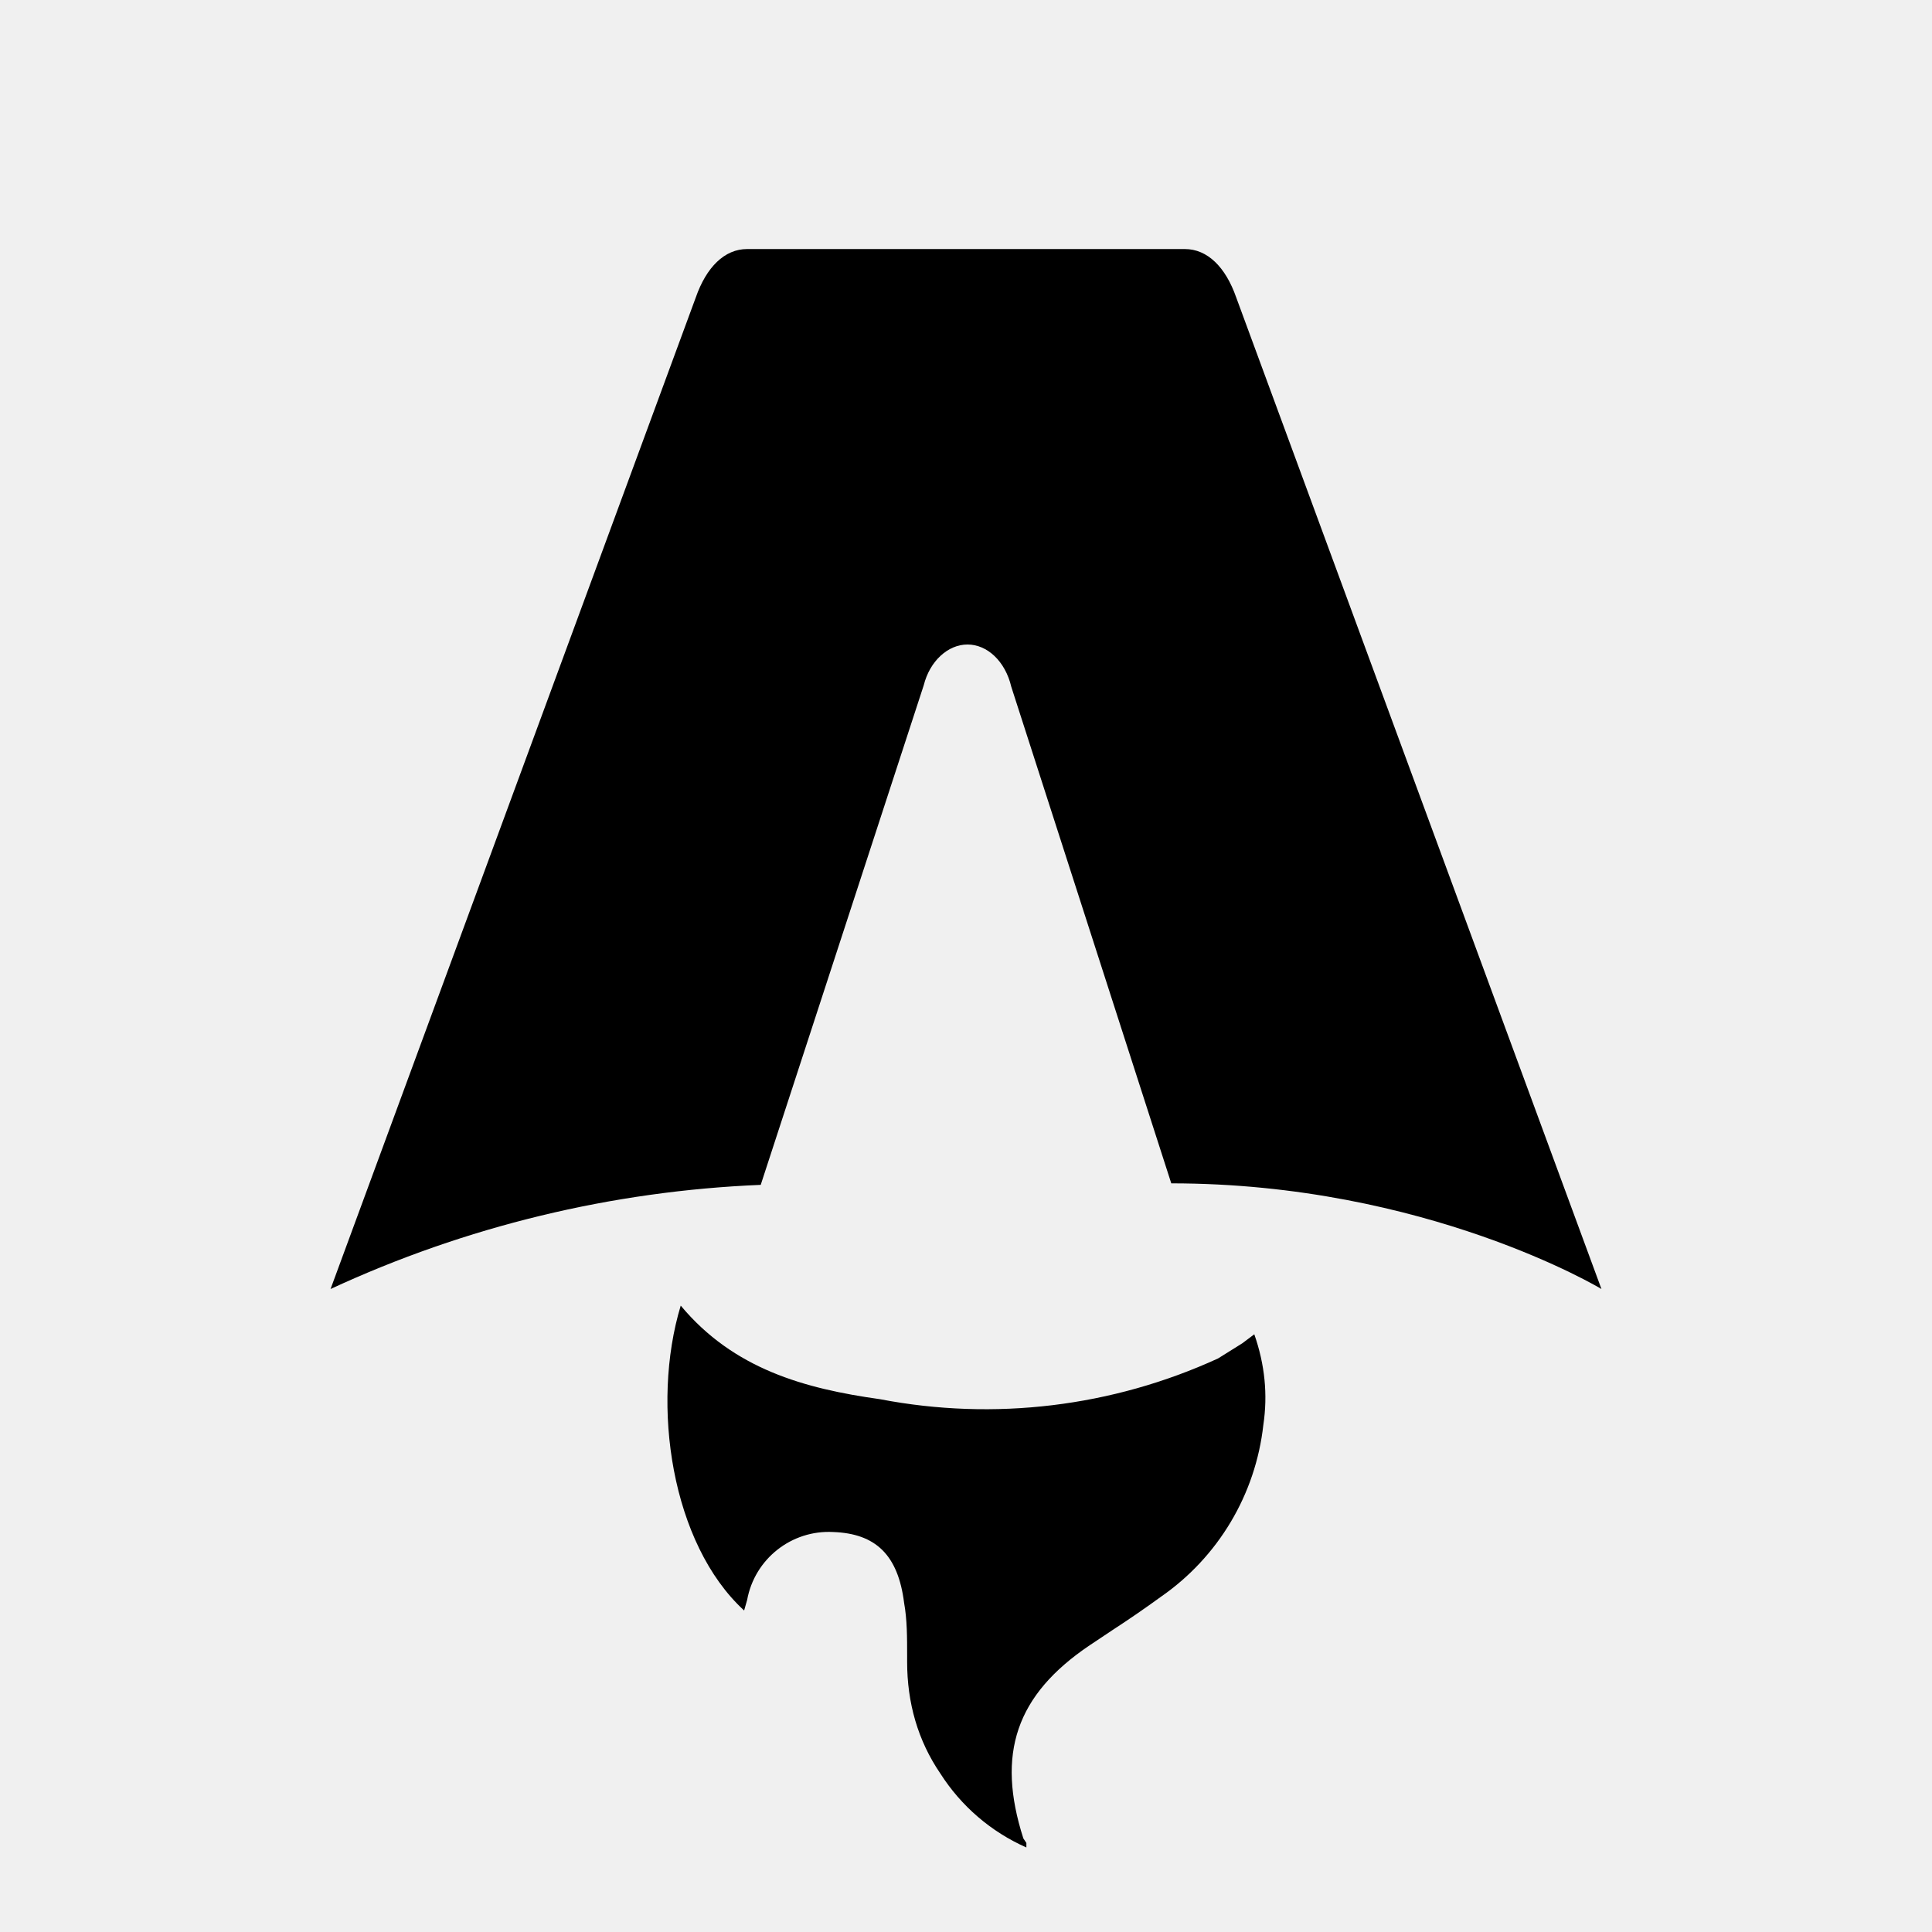
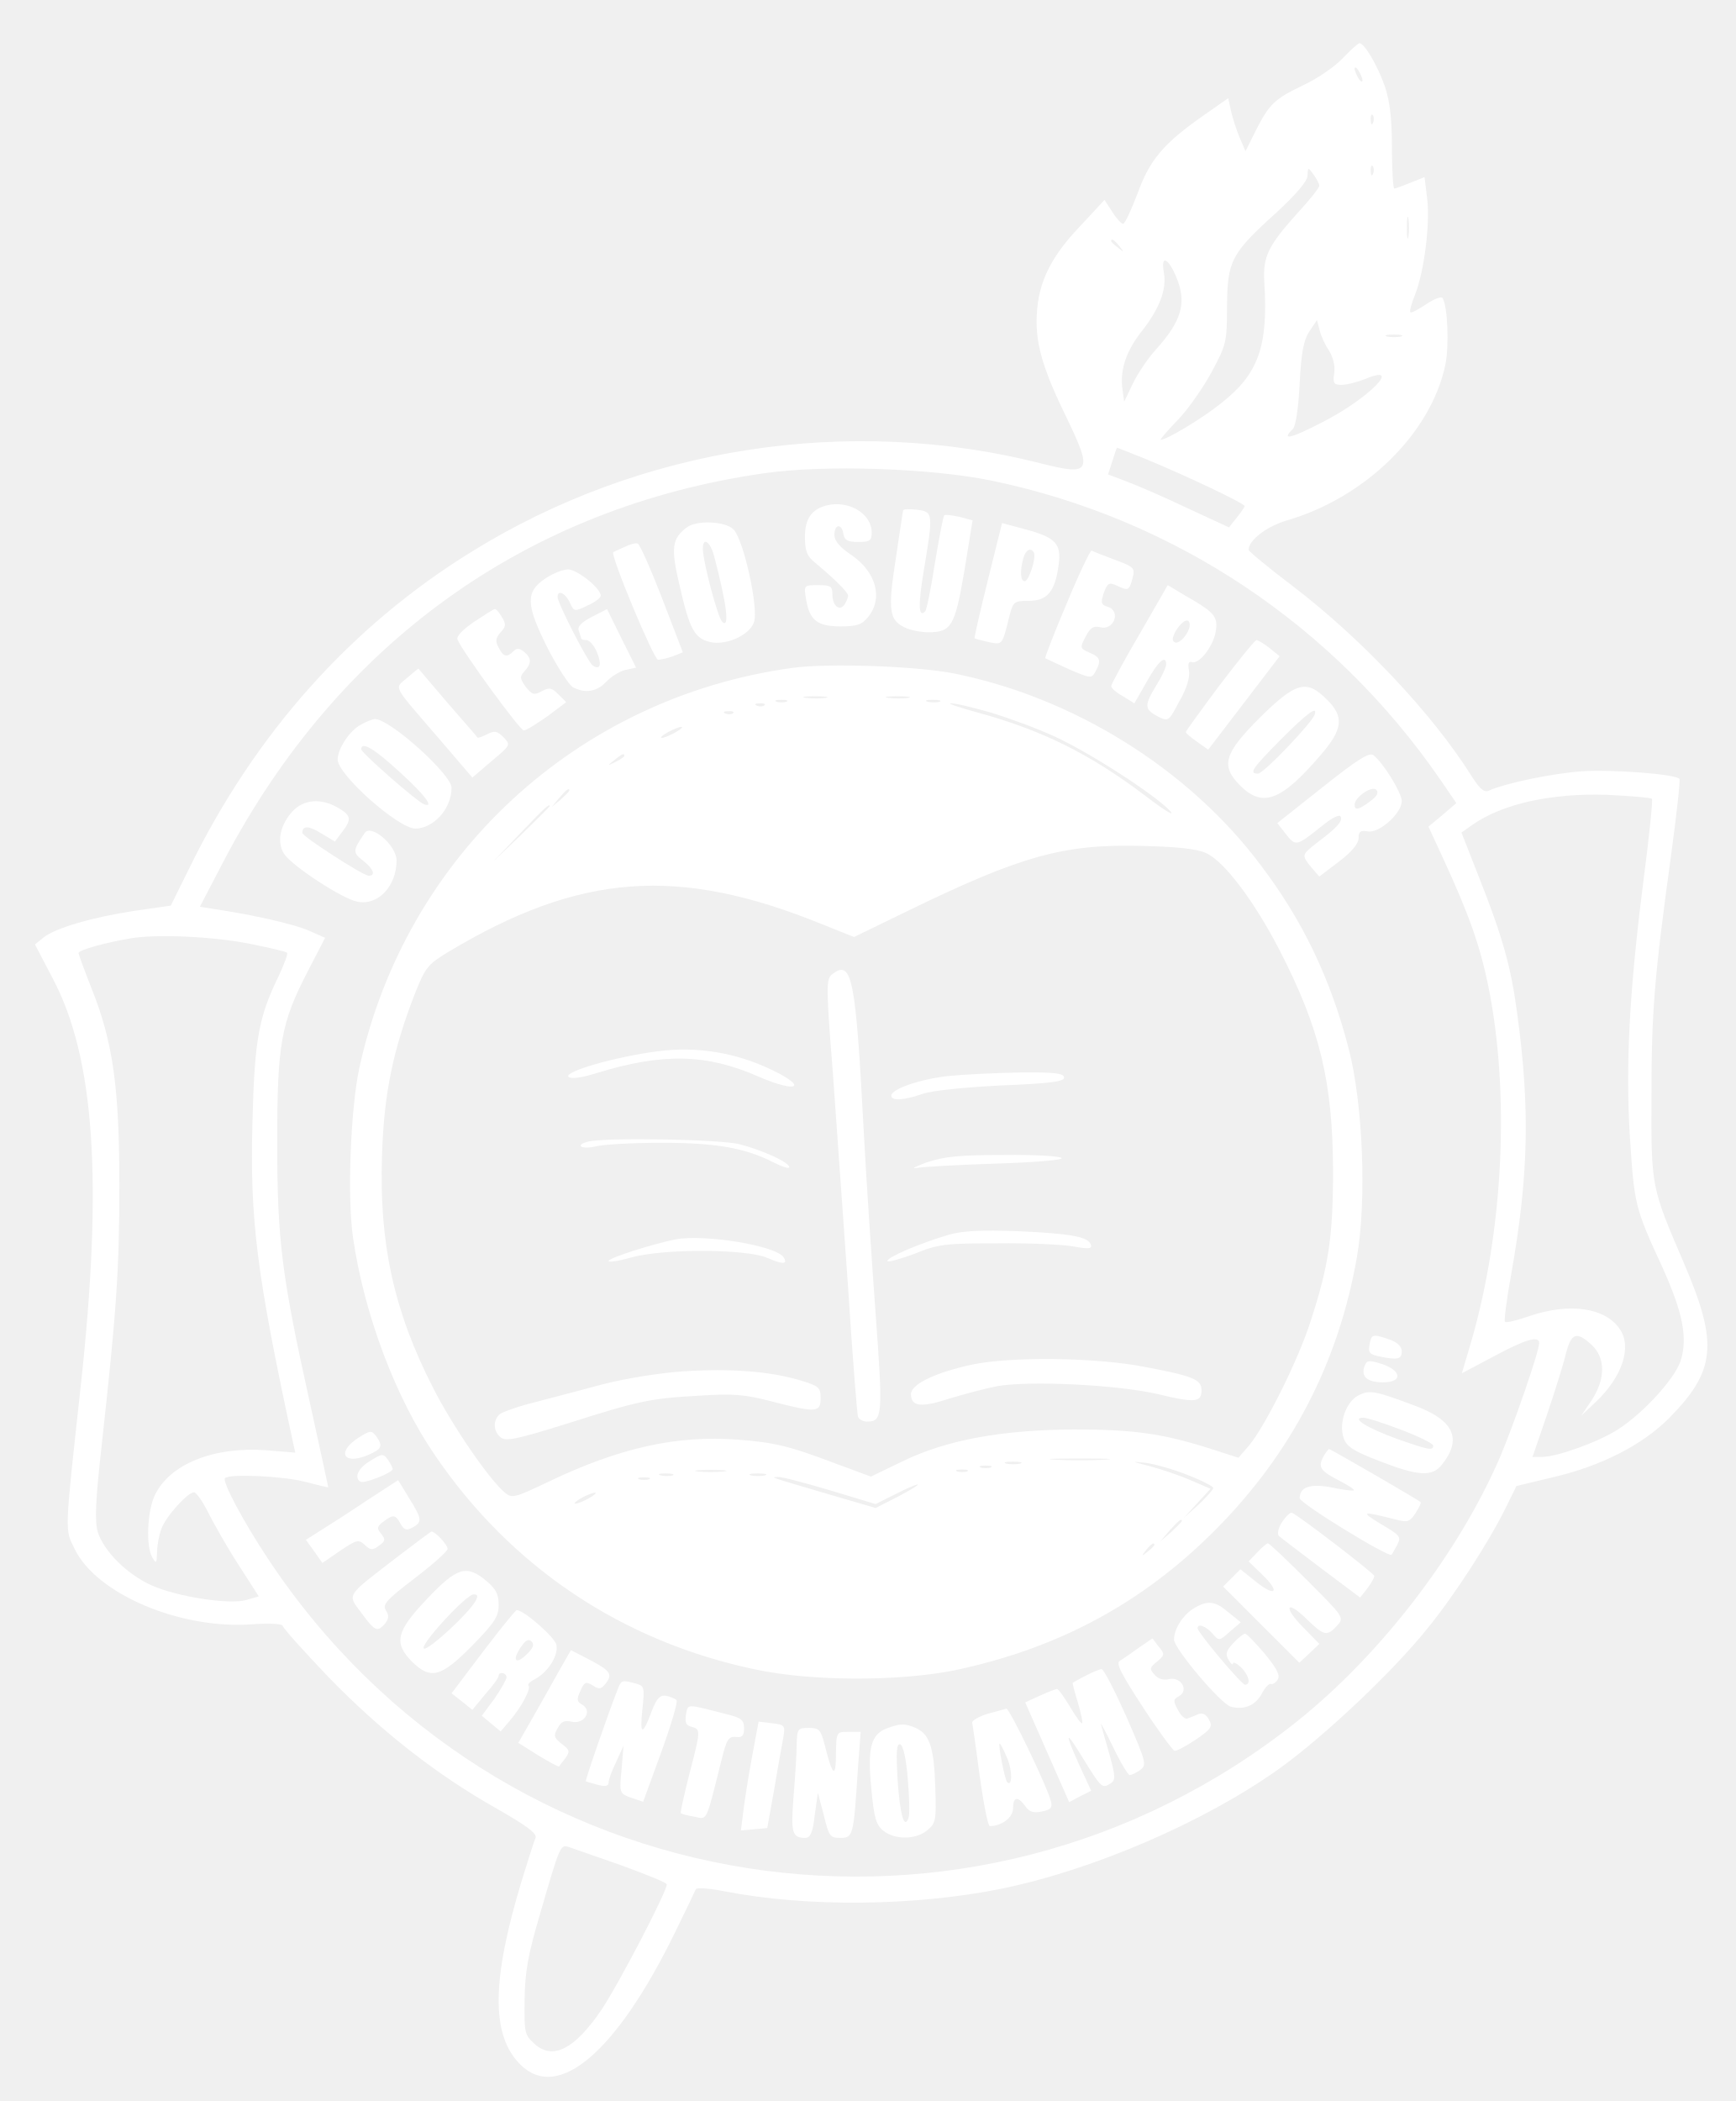
- <svg xmlns="http://www.w3.org/2000/svg" fill="none" viewBox="0 0 128 128">
-   <path d="M50.4 78.5a75.1 75.1 0 0 0-28.5 6.9l24.2-65.7c.7-2 1.9-3.2 3.4-3.2h29c1.5 0 2.7 1.2 3.4 3.2l24.2 65.7s-11.6-7-28.5-7L67 45.5c-.4-1.7-1.6-2.8-2.9-2.8-1.3 0-2.5 1.1-2.9 2.7L50.4 78.5Zm-1.1 28.2Zm-4.2-20.2c-2 6.6-.6 15.8 4.2 20.2a17.5 17.5 0 0 1 .2-.7 5.5 5.5 0 0 1 5.7-4.5c2.8.1 4.3 1.5 4.7 4.7.2 1.1.2 2.3.2 3.5v.4c0 2.7.7 5.2 2.2 7.4a13 13 0 0 0 5.7 4.9v-.3l-.2-.3c-1.8-5.6-.5-9.5 4.4-12.8l1.5-1a73 73 0 0 0 3.2-2.2 16 16 0 0 0 6.8-11.4c.3-2 .1-4-.6-6l-.8.6-1.6 1a37 37 0 0 1-22.4 2.7c-5-.7-9.7-2-13.2-6.2Z" />
-   <style>
-         path { fill: #000; }
-         @media (prefers-color-scheme: dark) {
-             path { fill: #FFF; }
-         }
-     </style>
+ <svg xmlns="http://www.w3.org/2000/svg" version="1.0" width="442pt" height="535pt" viewBox="0 0 442 535" preserveAspectRatio="xMidYMid meet">
+   <g transform="translate(0,535) scale(0.1,-0.1)" fill="#ffffff" stroke="none">
+     <path d="M3419 5201 c-20 -21 -65 -52 -100 -68 -73 -35 -87 -48 -122 -118 l-25 -50 -15 35 c-8 19 -18 50 -22 68 l-7 32 -60 -42 c-105 -73 -140 -115 -171 -201 -16 -42 -32 -77 -37 -77 -4 0 -17 14 -27 30 l-20 31 -65 -70 c-77 -81 -108 -150 -108 -240 0 -66 20 -130 79 -250 64 -133 58 -143 -68 -111 -488 124 -1020 42 -1450 -225 -308 -190 -552 -464 -719 -806 l-47 -95 -90 -13 c-107 -16 -205 -44 -235 -69 l-21 -17 45 -86 c107 -201 129 -517 71 -1044 -41 -375 -40 -358 -15 -409 55 -115 270 -206 453 -192 44 3 77 1 77 -4 0 -5 53 -64 117 -131 133 -137 276 -249 429 -335 77 -44 102 -63 98 -74 -4 -8 -19 -57 -35 -108 -77 -254 -79 -394 -4 -469 96 -96 245 31 394 336 27 55 51 105 53 110 2 5 32 3 73 -5 210 -41 483 -38 703 6 236 48 521 171 711 307 114 82 289 247 377 357 70 86 158 223 200 309 l26 53 92 22 c124 29 228 82 297 151 119 121 126 189 37 396 -83 193 -83 192 -82 425 0 214 7 300 50 613 14 104 24 191 21 194 -13 12 -170 24 -249 19 -77 -6 -194 -30 -238 -50 -11 -4 -23 7 -43 39 -100 159 -281 350 -454 482 -62 47 -113 89 -113 93 0 25 47 60 98 75 199 58 366 221 403 396 10 48 6 149 -7 170 -3 5 -22 -2 -42 -16 -20 -13 -38 -23 -40 -20 -3 2 3 23 12 45 23 59 38 176 31 242 l-7 57 -35 -14 c-20 -8 -38 -15 -42 -15 -3 0 -6 46 -6 102 0 74 -5 119 -18 158 -19 54 -52 110 -65 110 -4 -1 -23 -18 -43 -39z m51 -56 c0 -5 -5 -3 -10 5 -5 8 -10 20 -10 25 0 6 5 3 10 -5 5 -8 10 -19 10 -25z m27 -107 c-3 -8 -6 -5 -6 6 -1 11 2 17 5 13 3 -3 4 -12 1 -19z m0 -130 c-3 -8 -6 -5 -6 6 -1 11 2 17 5 13 3 -3 4 -12 1 -19z m-137 -31 c0 -5 -25 -37 -56 -70 -75 -84 -88 -110 -84 -177 10 -162 -15 -232 -109 -306 -48 -39 -140 -94 -155 -94 -3 0 17 23 44 51 26 27 65 83 86 122 37 69 39 76 39 167 1 116 10 134 125 238 52 48 80 81 80 95 1 22 1 22 15 3 8 -11 15 -24 15 -29z m227 -129 c-2 -13 -4 -3 -4 22 0 25 2 35 4 23 2 -13 2 -33 0 -45z m-736 -25 c13 -16 12 -17 -3 -4 -10 7 -18 15 -18 17 0 8 8 3 21 -13z m145 -79 c27 -65 14 -111 -53 -185 -20 -22 -46 -61 -58 -86 l-22 -46 -5 37 c-5 47 11 94 51 144 45 58 63 106 55 149 -8 45 11 37 32 -13z m389 -187 c10 -17 16 -39 13 -57 -4 -26 -1 -30 19 -30 13 0 40 7 60 15 98 41 9 -50 -109 -110 -81 -42 -107 -48 -75 -17 7 8 14 53 17 116 4 78 10 109 24 131 l20 30 7 -26 c3 -14 14 -38 24 -52z m183 36 c-10 -2 -26 -2 -35 0 -10 3 -2 5 17 5 19 0 27 -2 18 -5z m-652 -311 c109 -45 254 -114 254 -121 -1 -3 -10 -17 -21 -30 l-19 -24 -108 50 c-59 28 -128 58 -153 67 l-47 18 11 34 c6 19 11 34 12 34 1 0 33 -13 71 -28z m-390 -56 c466 -97 871 -368 1142 -761 l41 -60 -35 -30 -36 -30 37 -80 c67 -145 94 -223 115 -324 56 -274 39 -624 -43 -907 l-24 -81 81 43 c80 43 116 54 116 34 0 -21 -65 -209 -100 -291 -106 -245 -303 -501 -515 -671 -830 -663 -2035 -474 -2622 412 -62 93 -118 198 -110 206 11 12 153 5 207 -10 30 -8 55 -14 56 -13 0 1 -21 98 -47 216 -71 320 -83 411 -83 661 0 251 9 304 78 437 l44 85 -41 18 c-38 17 -141 40 -240 55 l-38 6 61 117 c291 555 773 901 1377 987 151 22 425 13 579 -19z m1681 -810 c3 -2 -7 -98 -22 -213 -36 -283 -45 -467 -34 -648 11 -171 13 -181 81 -328 54 -119 67 -184 48 -243 -16 -46 -94 -132 -161 -175 -51 -32 -154 -69 -193 -69 l-23 0 37 108 c20 59 42 129 48 155 14 53 27 58 66 22 35 -33 35 -86 0 -140 l-27 -40 37 35 c68 64 93 141 61 186 -37 54 -126 67 -226 34 -34 -12 -63 -19 -66 -16 -3 2 4 58 16 123 44 248 48 421 15 662 -16 120 -37 195 -98 349 l-44 112 27 19 c76 54 202 82 345 77 59 -3 110 -7 113 -10z m-3562 -371 c44 -9 83 -18 86 -21 3 -2 -7 -29 -22 -61 -50 -102 -61 -162 -66 -369 -7 -251 11 -390 103 -816 l6 -27 -73 6 c-135 10 -247 -35 -285 -115 -19 -41 -23 -129 -6 -158 10 -17 11 -15 12 13 0 17 5 44 11 60 11 31 67 93 83 93 6 0 22 -23 36 -51 14 -28 48 -88 77 -133 l52 -81 -31 -9 c-43 -13 -177 8 -242 37 -64 29 -122 88 -137 136 -8 28 -6 79 10 221 37 336 45 443 45 660 0 250 -16 365 -70 501 -19 48 -34 89 -34 92 0 8 69 27 135 38 70 11 215 4 310 -16z m935 -2344 c63 -23 116 -44 118 -49 4 -12 -122 -254 -167 -321 -67 -98 -122 -127 -168 -87 -27 24 -28 28 -27 113 1 71 8 113 39 218 51 176 52 178 73 172 9 -3 69 -24 132 -46z" />
+     <path d="M2105 4063 c-38 -10 -55 -34 -55 -80 0 -36 5 -49 26 -66 48 -40 84 -75 84 -84 0 -4 -4 -14 -9 -22 -12 -19 -31 -4 -31 25 0 21 -4 24 -36 24 -37 0 -37 0 -31 -37 9 -53 29 -68 88 -68 41 0 54 4 70 24 39 48 20 115 -43 158 -29 19 -43 36 -43 51 0 28 19 30 23 2 3 -16 11 -20 38 -20 29 0 34 3 34 24 0 48 -58 83 -115 69z" />
+     <path d="M2300 4050 c-1 -3 -9 -59 -19 -125 -20 -130 -17 -155 26 -174 13 -6 39 -11 57 -11 59 0 68 15 92 156 l21 129 -34 9 c-19 4 -36 6 -38 4 -3 -2 -13 -57 -24 -122 -10 -64 -21 -120 -25 -123 -17 -17 -18 16 -3 106 24 144 24 148 -18 153 -19 2 -35 2 -35 -2z" />
+     <path d="M1749 4007 c-38 -29 -41 -52 -18 -149 25 -110 38 -134 78 -143 40 -9 99 17 111 50 13 34 -26 211 -52 237 -21 21 -94 24 -119 5z m70 -74 c32 -122 40 -186 20 -166 -11 11 -49 153 -49 186 0 31 19 18 29 -20z" />
+     <path d="M2516 3873 c-20 -80 -35 -147 -34 -148 2 -2 18 -6 36 -10 35 -7 34 -9 52 63 10 40 12 42 50 42 47 0 67 23 76 91 8 55 -8 71 -88 92 l-56 15 -36 -145z m117 70 c7 -13 -13 -73 -23 -73 -11 0 -13 24 -4 58 6 22 19 29 27 15z" />
+     <path d="M1590 3957 c-14 -6 -26 -12 -28 -13 -9 -5 103 -274 114 -274 7 0 24 4 38 9 l25 10 -53 138 c-29 75 -57 138 -62 139 -5 2 -20 -2 -34 -9z" />
+     <path d="M2717 3814 c-32 -75 -56 -138 -55 -140 2 -1 29 -14 60 -28 56 -24 58 -24 68 -6 15 28 13 36 -15 48 -25 11 -25 13 -10 41 11 22 20 28 36 24 36 -10 55 41 20 52 -17 5 -18 10 -10 35 10 26 13 28 35 18 28 -13 30 -12 39 22 6 24 2 27 -47 45 -29 11 -55 21 -58 23 -3 1 -32 -59 -63 -134z" />
+     <path d="M1389 3877 c-51 -34 -50 -66 5 -176 25 -49 55 -95 65 -101 31 -16 60 -12 84 13 12 13 34 27 49 31 l28 6 -37 74 -37 75 -39 -20 c-27 -14 -37 -25 -33 -35 3 -9 6 -18 6 -20 0 -2 6 -4 14 -4 7 0 19 -14 26 -30 13 -32 9 -47 -10 -35 -12 7 -90 159 -90 175 0 19 20 10 31 -14 11 -24 12 -24 45 -8 19 8 34 20 34 25 0 19 -60 67 -83 67 -13 0 -39 -10 -58 -23z" />
+     <path d="M2902 3735 c-40 -68 -72 -128 -72 -132 0 -5 13 -17 30 -26 l29 -18 32 56 c29 52 49 69 49 43 0 -7 -11 -31 -25 -53 -31 -51 -31 -61 3 -79 28 -14 28 -14 56 39 19 33 27 61 24 78 -3 16 -1 24 7 21 18 -7 55 40 61 77 7 39 -3 50 -77 92 l-45 27 -72 -125z m128 23 c-1 -21 -28 -51 -39 -43 -7 4 -5 14 5 31 17 26 34 32 34 12z" />
+     <path d="M1208 3767 c-28 -19 -46 -37 -43 -45 11 -29 159 -232 169 -232 6 0 33 17 60 36 l48 36 -20 20 c-17 17 -23 18 -42 8 -20 -11 -25 -9 -41 11 -15 21 -16 26 -3 40 18 20 18 33 -1 49 -12 10 -19 10 -27 2 -17 -17 -26 -15 -38 9 -9 16 -8 24 5 39 14 15 14 21 3 39 -7 12 -15 21 -18 20 -3 0 -26 -15 -52 -32z" />
+     <path d="M3106 3605 c-47 -63 -86 -117 -86 -119 0 -3 13 -14 29 -25 l28 -20 91 119 91 119 -26 21 c-14 11 -29 20 -33 20 -4 0 -46 -52 -94 -115z" />
+     <path d="M2016 3649 c-548 -76 -983 -479 -1101 -1019 -22 -103 -31 -327 -16 -431 28 -194 108 -408 209 -555 194 -285 477 -474 815 -545 145 -31 371 -31 514 -1 261 56 474 171 658 356 194 195 314 426 361 696 25 145 15 390 -21 529 -46 178 -117 327 -225 469 -183 244 -476 426 -780 487 -95 19 -324 27 -414 14z m87 -76 c-13 -2 -35 -2 -50 0 -16 2 -5 4 22 4 28 0 40 -2 28 -4z m210 0 c-13 -2 -35 -2 -50 0 -16 2 -5 4 22 4 28 0 40 -2 28 -4z m-310 -10 c-7 -2 -19 -2 -25 0 -7 3 -2 5 12 5 14 0 19 -2 13 -5z m390 0 c-7 -2 -21 -2 -30 0 -10 3 -4 5 12 5 17 0 24 -2 18 -5z m-446 -9 c-3 -3 -12 -4 -19 -1 -8 3 -5 6 6 6 11 1 17 -2 13 -5z m575 -18 c46 -14 120 -41 163 -61 90 -41 257 -149 295 -190 14 -16 -14 1 -61 37 -141 107 -263 168 -427 213 -48 13 -80 24 -71 24 9 1 55 -10 101 -23z m-655 -2 c-3 -3 -12 -4 -19 -1 -8 3 -5 6 6 6 11 1 17 -2 13 -5z m-147 -49 c-14 -8 -29 -14 -35 -14 -5 0 1 6 15 14 14 8 30 14 35 14 6 0 -1 -6 -15 -14z m-130 -60 c0 -2 -10 -9 -22 -15 -22 -11 -22 -10 -4 4 21 17 26 19 26 11z m-140 -88 c0 -2 -10 -12 -22 -23 l-23 -19 19 23 c18 21 26 27 26 19z m-50 -40 c0 -1 -33 -34 -72 -72 l-73 -70 70 73 c64 67 75 77 75 69z m1671 -119 c46 -20 123 -122 188 -248 103 -200 135 -335 136 -560 0 -169 -11 -243 -57 -384 -31 -98 -115 -266 -157 -317 l-27 -31 -81 26 c-115 36 -189 46 -338 46 -182 -1 -321 -26 -432 -79 l-85 -41 -92 34 c-116 44 -154 53 -246 60 -155 12 -302 -20 -485 -108 -84 -40 -91 -42 -109 -27 -40 33 -135 172 -183 267 -100 195 -138 369 -130 594 5 156 28 266 83 408 27 68 33 76 84 107 336 202 587 221 955 71 l80 -32 140 68 c284 138 393 169 590 164 90 -2 141 -7 166 -18z m-258 -1545 c-35 -2 -91 -2 -125 0 -35 2 -7 3 62 3 69 0 97 -1 63 -3z m-215 -10 c-10 -2 -26 -2 -35 0 -10 3 -2 5 17 5 19 0 27 -2 18 -5z m427 -29 c36 -14 65 -29 65 -33 0 -4 -17 -23 -37 -42 l-38 -34 34 37 34 37 -49 21 c-27 12 -74 28 -104 36 -49 13 -51 13 -12 9 23 -3 72 -17 107 -31z m-502 19 c-7 -2 -19 -2 -25 0 -7 3 -2 5 12 5 14 0 19 -2 13 -5z m-680 -10 c-18 -2 -48 -2 -65 0 -18 2 -4 4 32 4 36 0 50 -2 33 -4z m620 0 c-7 -2 -19 -2 -25 0 -7 3 -2 5 12 5 14 0 19 -2 13 -5z m-750 -10 c-7 -2 -21 -2 -30 0 -10 3 -4 5 12 5 17 0 24 -2 18 -5z m235 0 c-10 -2 -26 -2 -35 0 -10 3 -2 5 17 5 19 0 27 -2 18 -5z m-295 -10 c-7 -2 -19 -2 -25 0 -7 3 -2 5 12 5 14 0 19 -2 13 -5z m461 -28 l116 -35 50 25 c27 14 53 25 57 25 4 -1 -18 -14 -50 -31 l-57 -29 -123 36 c-152 45 -145 42 -126 43 9 1 69 -15 133 -34z m-614 -20 c-14 -8 -29 -14 -35 -14 -5 0 1 6 15 14 14 8 30 14 35 14 6 0 -1 -6 -15 -14z m1510 -58 c0 -2 -12 -14 -27 -28 l-28 -24 24 28 c23 25 31 32 31 24z m-70 -61 c0 -2 -8 -10 -17 -17 -16 -13 -17 -12 -4 4 13 16 21 21 21 13z" />
+     <path d="M2118 2868 c-14 -12 -14 -35 3 -248 9 -129 27 -377 39 -550 11 -173 23 -321 25 -327 2 -7 13 -13 23 -13 40 0 41 16 22 275 -10 138 -24 345 -30 460 -21 400 -30 444 -82 403z" />
+     <path d="M1675 2673 c-108 -14 -240 -52 -227 -65 6 -6 32 -3 73 10 167 51 279 49 412 -10 98 -42 126 -27 32 18 -92 44 -190 60 -290 47z" />
+     <path d="M2415 2610 c-72 -8 -145 -33 -145 -50 0 -14 31 -12 78 4 23 9 106 17 201 22 126 5 161 10 161 20 0 11 -24 14 -112 13 -62 -1 -144 -5 -183 -9z" />
+     <path d="M1498 2443 c-36 -9 -17 -21 20 -12 20 5 96 9 167 9 138 0 213 -13 285 -50 22 -11 40 -17 40 -12 0 12 -65 42 -125 58 -48 13 -344 18 -387 7z" />
+     <path d="M2360 2390 c-30 -11 -41 -17 -25 -14 17 3 108 8 202 11 95 3 170 9 167 14 -3 5 -69 9 -147 8 -113 0 -153 -4 -197 -19z" />
+     <path d="M2417 2206 c-72 -21 -157 -57 -157 -67 0 -4 30 4 68 18 61 25 79 27 212 27 80 1 167 -3 194 -8 39 -7 48 -6 44 5 -7 20 -52 28 -188 34 -90 3 -138 1 -173 -9z" />
+     <path d="M1720 2194 c-55 -11 -170 -47 -170 -55 0 -4 26 0 58 9 82 23 293 22 346 -1 39 -17 53 -17 42 1 -18 30 -202 60 -276 46z" />
+     <path d="M2475 1875 c-93 -20 -155 -50 -155 -75 0 -32 26 -35 99 -11 36 11 90 25 119 31 83 15 307 4 411 -20 95 -23 111 -21 111 10 0 27 -21 36 -143 59 -126 25 -345 27 -442 6z" />
+     <path d="M1740 1858 c-60 -4 -147 -18 -205 -33 -55 -15 -133 -35 -174 -46 -41 -10 -80 -24 -88 -30 -18 -15 -17 -44 2 -59 13 -11 41 -5 163 33 189 60 216 66 342 73 89 6 118 3 187 -15 112 -29 123 -28 123 9 0 27 -5 31 -52 45 -76 23 -177 31 -298 23z" />
+     <path d="M1037 3624 c-33 -29 -41 -13 82 -156 l84 -98 49 42 c49 41 49 41 30 61 -16 16 -23 17 -42 7 -12 -6 -23 -10 -24 -8 -1 2 -35 41 -76 88 -40 47 -73 86 -74 87 -1 1 -14 -10 -29 -23z" />
+     <path d="M3208 3522 c-91 -91 -100 -122 -49 -173 57 -56 104 -39 205 79 56 65 60 97 15 141 -52 52 -79 44 -171 -47z m140 8 c-7 -21 -130 -150 -144 -150 -24 0 -16 12 58 87 67 67 95 88 86 63z" />
+     <path d="M918 3504 c-28 -15 -58 -61 -58 -88 0 -39 155 -176 198 -176 47 1 92 51 92 104 0 34 -157 175 -195 175 -5 0 -22 -6 -37 -15z m100 -120 c65 -59 89 -92 62 -82 -16 5 -160 131 -160 140 0 21 32 3 98 -58z" />
+     <path d="M3369 3346 l-116 -92 22 -28 c25 -32 27 -31 92 21 23 19 44 30 47 24 7 -11 -9 -29 -60 -67 -39 -31 -40 -31 -14 -63 l20 -23 50 38 c33 25 50 46 50 60 0 17 5 20 23 17 29 -6 87 46 87 77 0 21 -46 96 -72 117 -10 8 -40 -10 -129 -81z m121 -36 c-29 -22 -40 -25 -40 -9 0 19 44 49 55 38 7 -7 2 -17 -15 -29z" />
+     <path d="M745 3284 c-32 -35 -41 -79 -21 -109 20 -30 148 -114 186 -121 52 -11 100 39 100 105 0 38 -65 94 -81 70 -31 -45 -31 -50 -5 -70 27 -21 34 -39 15 -39 -14 0 -169 100 -169 109 0 19 16 19 48 -1 l35 -21 18 24 c25 33 24 42 -10 62 -43 25 -87 22 -116 -9z" />
+     <path d="M3488 1926 c-4 -20 0 -25 25 -30 47 -10 57 -7 57 13 0 12 -11 23 -31 30 -44 15 -46 14 -51 -13z" />
+     <path d="M3474 1868 c-7 -24 9 -38 48 -38 54 0 47 33 -10 49 -27 8 -32 7 -38 -11z" />
+     <path d="M3460 1797 c-32 -16 -51 -71 -38 -109 8 -22 25 -33 90 -58 100 -39 135 -41 160 -10 53 66 31 114 -70 151 -101 38 -114 40 -142 26z m109 -88 c45 -17 81 -35 81 -40 0 -14 -12 -11 -92 17 -75 27 -119 54 -86 54 9 0 53 -14 97 -31z" />
+     <path d="M913 1689 c-56 -36 -39 -70 22 -45 38 16 41 23 23 49 -12 15 -15 15 -45 -4z" />
+     <path d="M3370 1640 c-14 -26 -7 -36 42 -61 22 -11 38 -22 36 -24 -1 -2 -27 1 -55 7 -55 11 -83 2 -83 -27 0 -13 227 -152 234 -144 2 2 8 14 15 26 10 20 6 24 -42 52 -54 33 -50 34 40 11 28 -7 34 -5 48 17 9 14 15 26 13 28 -6 6 -229 135 -233 135 -2 0 -9 -9 -15 -20z" />
+     <path d="M943 1630 c-31 -18 -42 -43 -25 -53 9 -6 82 23 82 32 0 4 -6 15 -12 24 -12 16 -15 16 -45 -3z" />
+     <path d="M934 1529 c-43 -29 -96 -63 -117 -76 l-38 -24 21 -29 21 -30 45 31 c42 28 47 30 63 15 15 -14 20 -14 36 -2 17 12 17 16 6 30 -12 14 -11 19 5 31 25 19 31 19 44 -5 9 -16 15 -18 30 -10 26 14 25 22 -8 75 l-28 46 -80 -52z" />
+     <path d="M3265 1474 c-9 -14 -13 -30 -8 -35 4 -4 53 -41 107 -82 l100 -75 18 23 c10 13 18 27 18 32 -1 7 -191 153 -210 161 -4 1 -15 -9 -25 -24z" />
+     <path d="M1010 1384 c-131 -101 -126 -92 -89 -142 34 -46 40 -49 60 -26 9 12 10 20 2 33 -10 15 1 27 73 82 46 35 84 69 84 75 0 10 -31 44 -41 44 -2 0 -42 -30 -89 -66z" />
+     <path d="M3202 1397 l-22 -23 35 -34 c46 -44 34 -58 -16 -18 l-40 32 -22 -22 -22 -22 97 -97 97 -97 26 24 25 24 -42 43 c-51 52 -42 71 10 20 44 -43 52 -44 77 -17 19 21 18 22 -75 115 -52 52 -97 95 -101 95 -3 0 -15 -10 -27 -23z" />
+     <path d="M1088 1279 c-79 -83 -86 -112 -39 -160 48 -47 74 -40 153 40 58 59 68 75 68 104 0 27 -7 41 -31 61 -51 43 -75 35 -151 -45z m123 -6 c-17 -31 -119 -125 -131 -121 -15 5 107 138 126 138 11 0 12 -4 5 -17z" />
+     <path d="M3038 1253 c-26 -17 -48 -51 -48 -78 0 -23 120 -165 145 -171 35 -9 63 4 79 34 8 15 18 26 23 24 4 -2 12 3 17 11 7 11 -2 28 -33 66 -24 28 -46 51 -50 51 -4 0 -18 -11 -30 -24 -18 -19 -21 -28 -12 -43 6 -10 11 -14 11 -9 0 5 9 1 20 -9 20 -19 27 -45 11 -45 -9 0 -121 133 -121 144 0 13 22 5 38 -14 17 -19 17 -19 44 5 l28 24 -31 25 c-35 30 -54 32 -91 9z" />
+     <path d="M1230 1144 l-80 -106 27 -21 26 -21 33 40 c19 21 34 42 34 47 0 11 20 8 20 -4 0 -6 -14 -30 -31 -55 l-32 -43 24 -20 24 -20 23 27 c30 35 55 82 48 90 -3 3 4 10 16 16 34 18 61 61 55 88 -5 20 -83 88 -101 88 -3 0 -42 -48 -86 -106z m112 -6 c-28 -28 -39 -17 -16 17 12 18 20 23 28 15 7 -7 4 -17 -12 -32z" />
+     <path d="M2900 1154 c-19 -14 -41 -29 -48 -33 -11 -6 4 -34 58 -117 39 -60 76 -110 81 -112 4 -2 29 11 54 28 40 27 44 34 34 51 -7 14 -16 18 -27 14 -9 -4 -22 -9 -28 -11 -5 -3 -17 7 -24 22 -13 23 -12 27 3 35 26 15 4 51 -27 43 -14 -3 -27 1 -36 12 -13 14 -12 18 7 33 19 16 20 19 4 38 l-16 21 -35 -24z" />
+     <path d="M1422 1092 c-17 -31 -48 -85 -67 -119 l-35 -61 51 -32 c28 -17 52 -30 53 -28 1 2 8 11 16 21 12 17 11 21 -9 36 -20 16 -22 21 -11 40 9 17 17 21 35 17 32 -8 55 27 28 43 -14 8 -15 13 -5 35 10 23 14 25 32 14 16 -11 22 -9 34 7 17 23 10 32 -55 65 l-35 18 -32 -56z" />
+     <path d="M2765 1083 c-16 -8 -31 -17 -33 -18 -1 -1 5 -24 13 -50 8 -27 13 -51 11 -53 -3 -2 -16 17 -31 42 -15 25 -30 46 -33 45 -4 0 -24 -8 -44 -17 l-37 -17 56 -127 56 -127 28 15 28 14 -30 65 c-40 89 -36 92 12 13 44 -71 46 -73 68 -59 12 8 12 18 -3 72 -10 35 -20 70 -22 78 -3 9 11 -17 30 -56 19 -40 39 -73 43 -73 5 0 17 6 27 13 17 13 15 20 -35 135 -30 67 -58 122 -64 122 -5 -1 -23 -8 -40 -17z" />
+     <path d="M1575 1053 c-24 -60 -85 -236 -83 -239 2 -1 15 -5 31 -9 19 -5 27 -3 27 6 0 8 9 32 20 54 l18 40 -5 -61 c-6 -61 -5 -61 25 -72 l30 -10 46 126 c25 69 43 129 39 133 -5 4 -17 9 -27 11 -15 2 -24 -7 -36 -39 -24 -64 -31 -62 -24 4 6 57 5 60 -17 66 -34 9 -36 9 -44 -10z" />
+     <path d="M1747 984 c-3 -20 0 -28 14 -31 24 -7 24 -8 -6 -123 -13 -52 -23 -96 -21 -97 1 -2 16 -6 34 -9 34 -7 29 -17 68 138 14 58 19 67 38 65 16 -2 21 3 21 22 0 21 -7 27 -45 36 -105 27 -97 27 -103 -1z" />
+     <path d="M2515 986 c-22 -7 -39 -17 -39 -22 1 -5 10 -66 19 -136 10 -71 21 -128 26 -128 30 0 59 22 59 45 0 30 12 32 31 6 10 -15 21 -18 42 -14 24 5 28 10 23 28 -10 38 -105 235 -113 234 -4 -1 -26 -7 -48 -13z m50 -113 c14 -32 13 -75 0 -61 -6 6 -24 98 -19 98 2 0 11 -17 19 -37z" />
+     <path d="M1915 875 c-9 -49 -19 -112 -22 -138 l-6 -48 34 3 33 3 18 100 c9 55 20 114 23 131 5 30 4 32 -29 36 l-34 4 -17 -91z" />
+     <path d="M2259 949 c-41 -15 -50 -50 -40 -153 7 -75 12 -93 31 -108 29 -23 82 -23 111 1 22 18 24 25 21 108 -3 102 -14 136 -48 152 -29 13 -40 13 -75 0z m53 -130 c4 -46 5 -90 2 -98 -11 -31 -22 8 -28 97 -4 72 -3 93 7 90 7 -3 15 -36 19 -89z" />
+     <path d="M2029 908 c0 -24 -4 -83 -8 -133 -7 -92 -4 -105 30 -105 13 0 19 14 24 58 l8 57 15 -57 c13 -54 16 -58 42 -58 33 0 34 5 45 178 l7 92 -31 0 c-31 0 -31 0 -32 -57 0 -63 -9 -56 -29 25 -10 38 -14 42 -40 42 -28 0 -30 -2 -31 -42z" />
+   </g>
</svg>
